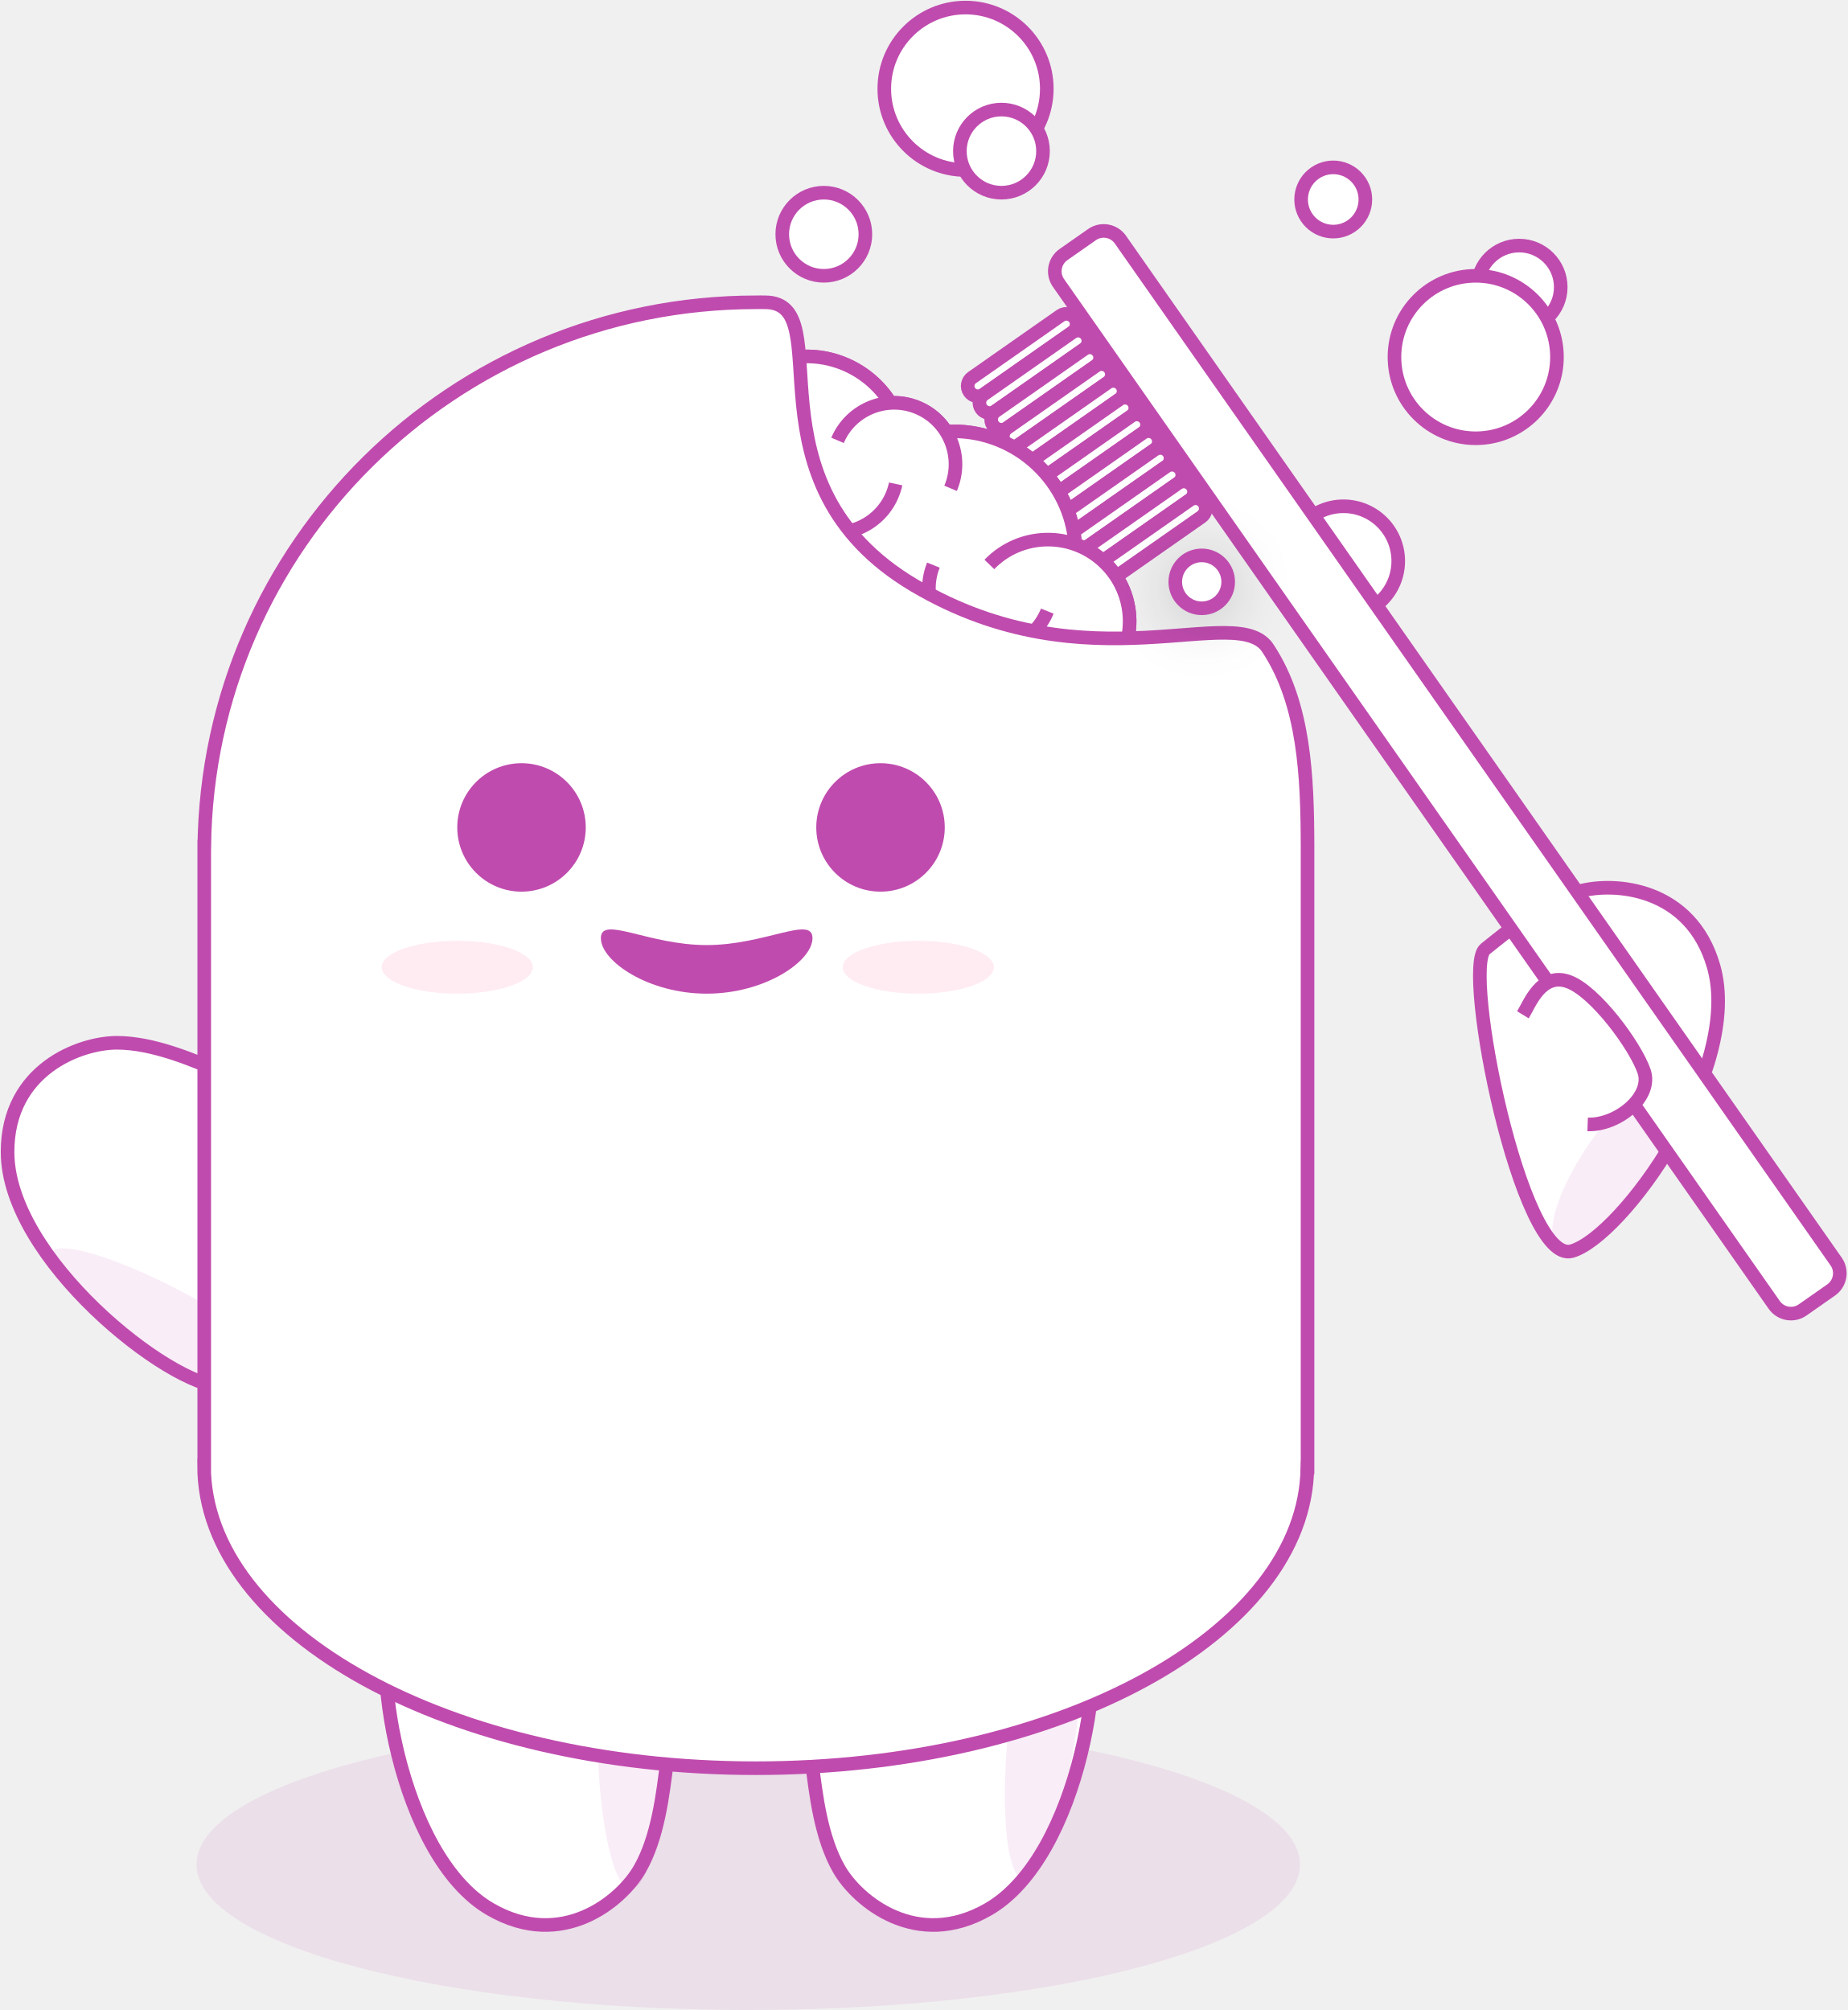
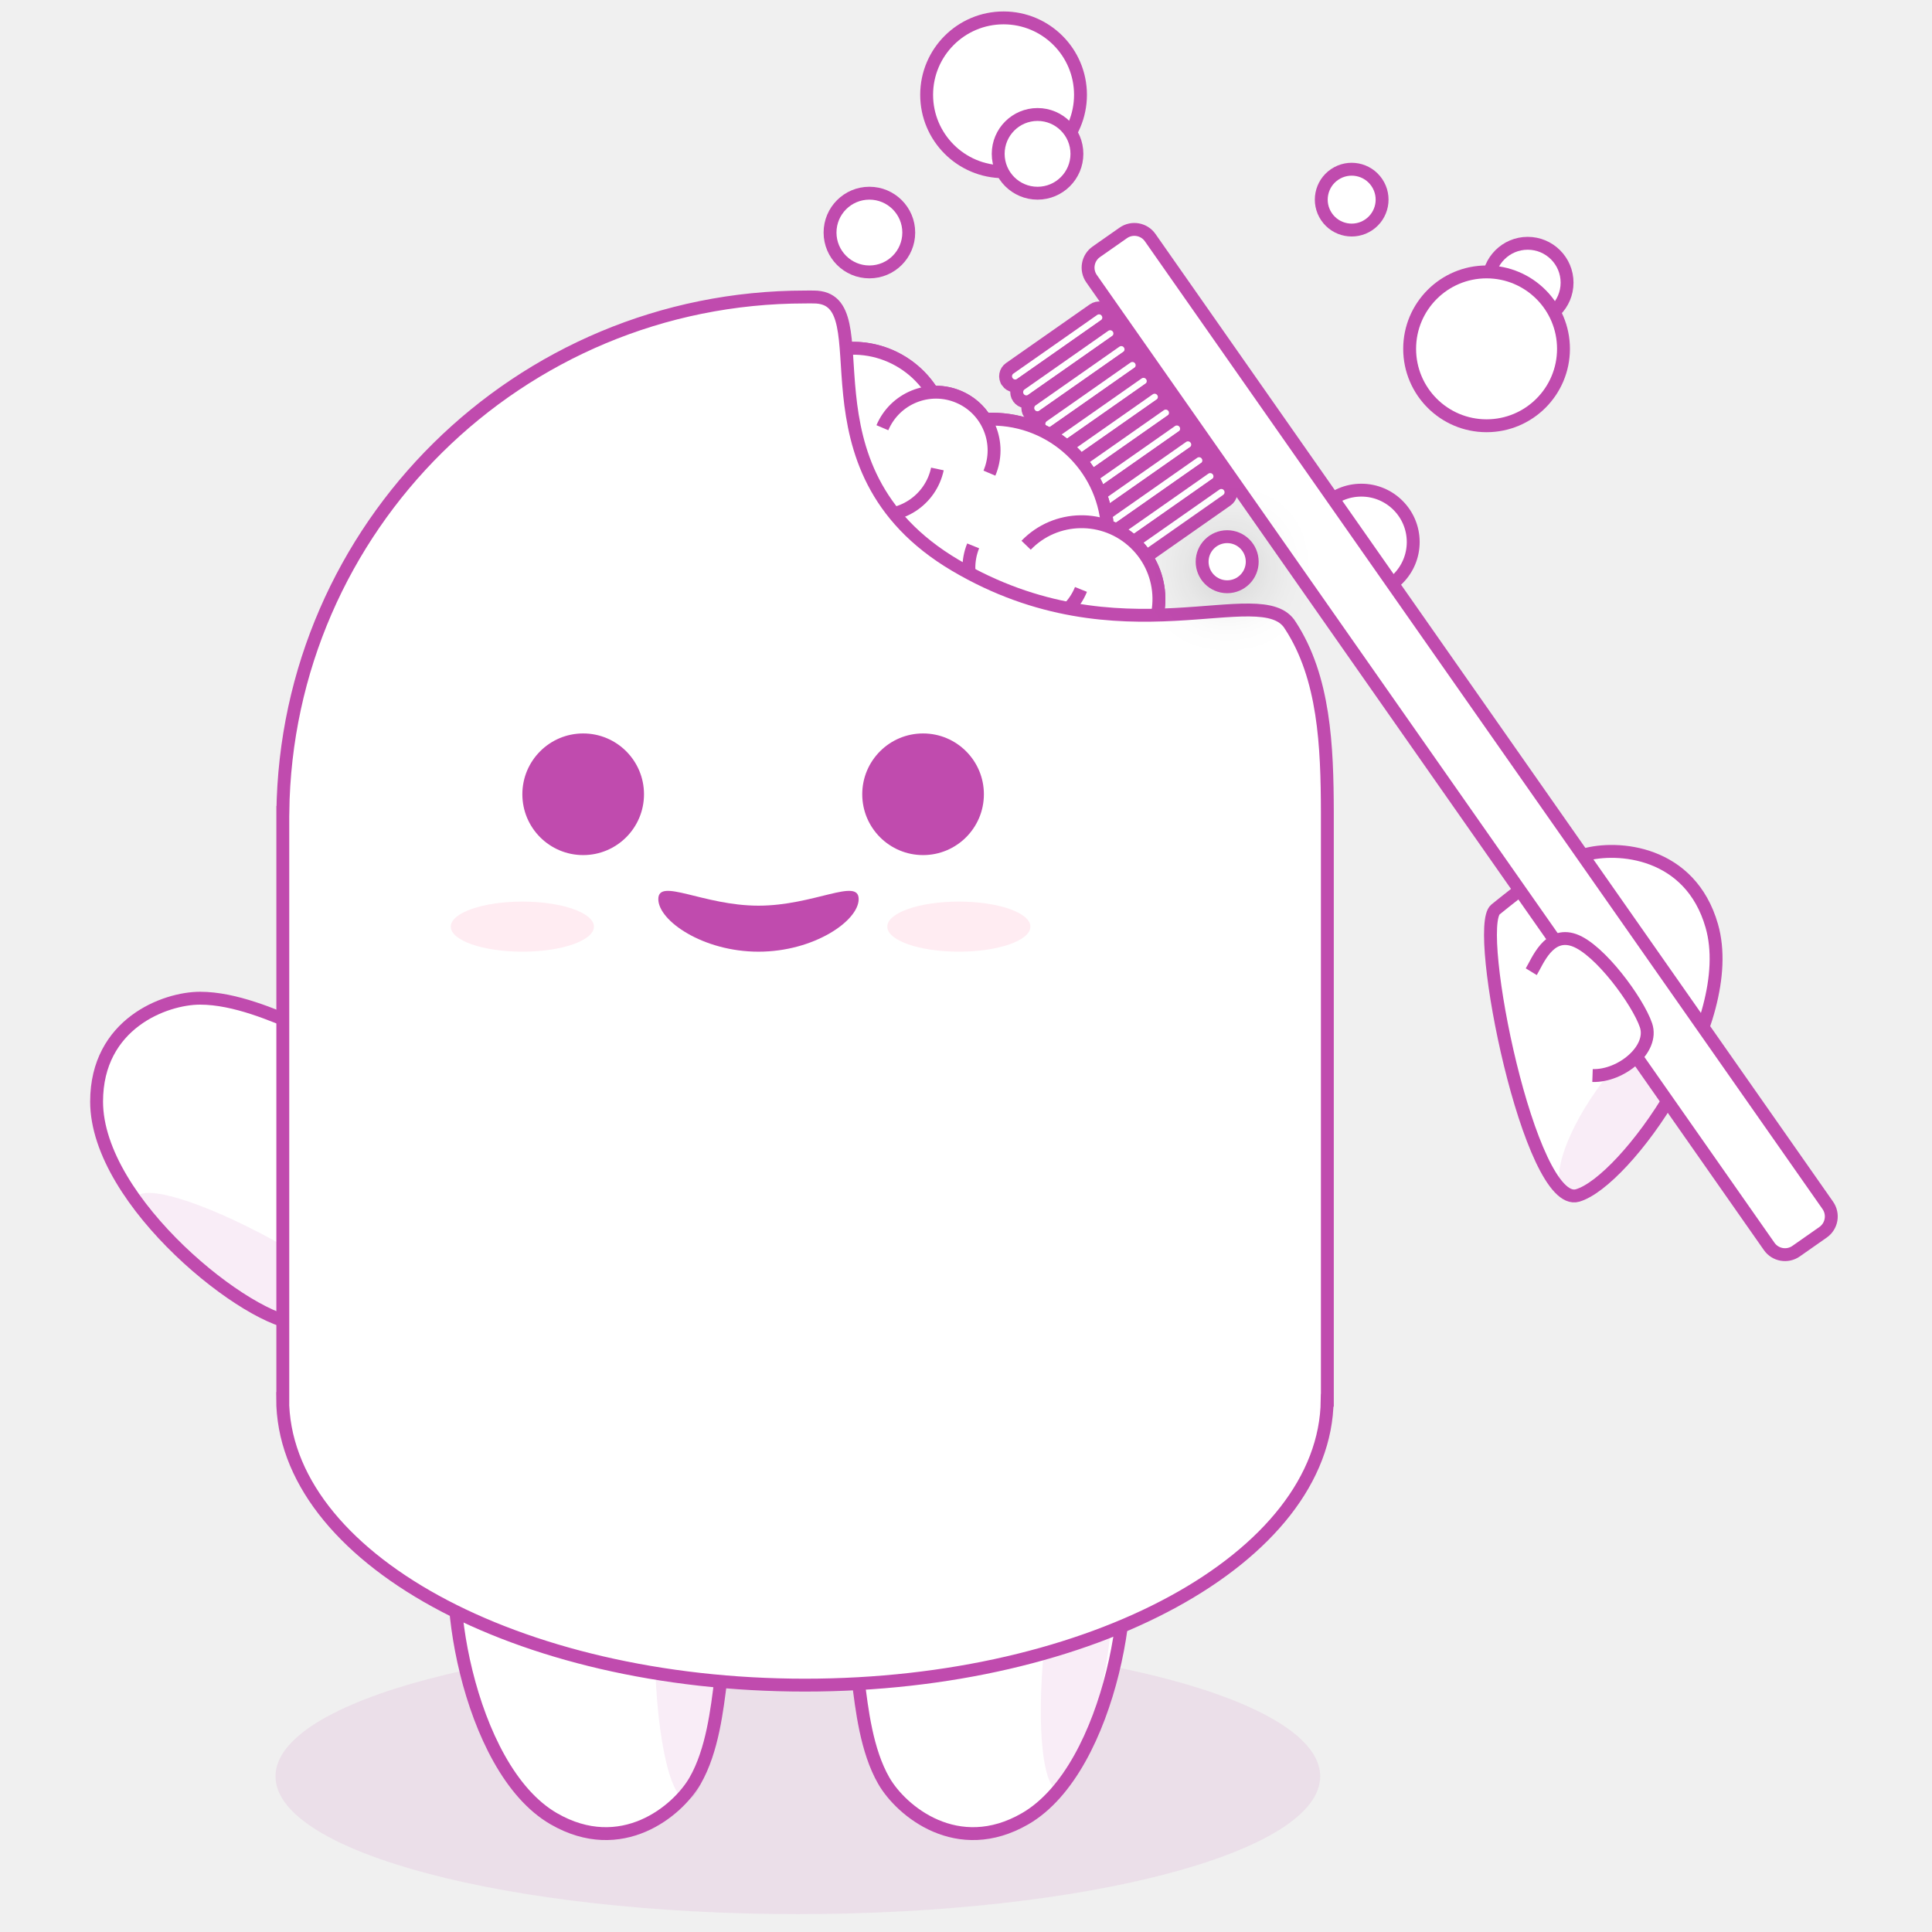
- <svg xmlns="http://www.w3.org/2000/svg" xmlns:xlink="http://www.w3.org/1999/xlink" width="489px" height="532px" viewBox="0 0 489 532" version="1.1">
+ <svg xmlns="http://www.w3.org/2000/svg" xmlns:xlink="http://www.w3.org/1999/xlink" width="540px" height="540px" viewBox="0 0 540 540" version="1.1">
  <defs>
    <circle id="path-1" cx="316" cy="152" r="7" />
    <filter x="-180.7%" y="-166.4%" width="461.4%" height="461.4%" filterUnits="objectBoundingBox" id="filter-2">
      <feMorphology radius="1.8" operator="dilate" in="SourceAlpha" result="shadowSpreadOuter1" />
      <feOffset dx="0" dy="2" in="shadowSpreadOuter1" result="shadowOffsetOuter1" />
      <feGaussianBlur stdDeviation="7.5" in="shadowOffsetOuter1" result="shadowBlurOuter1" />
      <feComposite in="shadowBlurOuter1" in2="SourceAlpha" operator="out" result="shadowBlurOuter1" />
      <feColorMatrix values="0 0 0 0 0   0 0 0 0 0   0 0 0 0 0  0 0 0 0.165 0" type="matrix" in="shadowBlurOuter1" />
    </filter>
  </defs>
  <g id="Page-1" stroke="none" stroke-width="1" fill="none" fill-rule="evenodd">
    <g id="mascot-brushing">
-       <g id="lobi-clean" transform="translate(2, 2)">
+       <g id="lobi-clean" transform="translate(27, 5)">
        <path d="M400.44,324.196 C414.316,324.196 457.283,290.342 457.283,262.09 C457.283,240.275 438.133,233.196 428.369,233.196 C418.604,233.196 407.844,237.926 400.44,241.029 C393.036,244.133 386.563,324.196 400.44,324.196 Z" id="Oval-13-Copy-18" stroke="#C04BAE" stroke-width="3.6" fill="#FFFFFF" transform="translate(424.7825, 278.6956) rotate(-16) translate(-424.7825, -278.6956) " />
        <ellipse id="Oval-19-Copy-5" fill="#C04BAE" opacity="0.1" transform="translate(426.4325, 305.0984) rotate(-55) translate(-426.4325, -305.0984) " cx="426.433" cy="305.098" rx="28" ry="9" />
        <circle id="Oval-11-Copy-51" stroke="#C04BAE" stroke-width="3.6" fill="#FFFFFF" cx="353.5" cy="146.5" r="14.5" />
        <circle id="Oval-11-Copy-52" stroke="#C04BAE" stroke-width="3.6" fill="#FFFFFF" transform="translate(350.8, 50.79996) rotate(-34) translate(-350.8, -50.79996) " cx="350.8" cy="50.8" r="8.5" />
        <rect id="Rectangle-18-Copy-2" stroke="#C04BAE" stroke-width="3.6" fill="#FFFFFF" transform="translate(380.9863, 202.4012) rotate(55) translate(-380.9863, -202.4012) " x="210.486" y="192.401" width="341" height="20" rx="5.4" />
        <path d="M418.78,295.564 C426.758,295.564 435.728,287.614 433.226,281.011 C430.723,274.409 419.542,260.206 412.322,257.941 C405.102,255.675 402.298,264.255 400.653,267.167" id="Oval-14-Copy-2" stroke="#C04BAE" stroke-width="3.6" fill="#FFFFFF" transform="translate(417.153, 276.5643) rotate(2) translate(-417.153, -276.5643) " />
-         <g id="Group-9-Copy-2" transform="translate(285.5668, 116.3732) rotate(-35) translate(-285.5668, -116.3732) translate(268.5668, 83.87324)" stroke="#C04BAE" stroke-width="3.6" fill="#FFFFFF">
+         <g id="Group-9-Copy-2" transform="translate(285.5668, 116.3732) rotate(-35) translate(-285.5668, -116.3732) translate(268.5668, 83.87324)" fill="#FFFFFF" stroke="#C04BAE" stroke-width="3.6">
          <rect id="Rectangle-19" x="-1.8189894e-12" y="0" width="34" height="5.417" rx="2.708" />
          <rect id="Rectangle-19-Copy" x="-1.8189894e-12" y="5.417" width="34" height="5.417" rx="2.708" />
          <rect id="Rectangle-19-Copy-2" x="-9.09494702e-13" y="10.833" width="34" height="5.417" rx="2.708" />
          <rect id="Rectangle-19-Copy-3" x="-9.09494702e-13" y="16.25" width="34" height="5.417" rx="2.708" />
          <rect id="Rectangle-19-Copy-4" x="-2.72848411e-12" y="21.667" width="34" height="5.417" rx="2.708" />
          <rect id="Rectangle-19-Copy-5" x="-2.72848411e-12" y="27.083" width="34" height="5.417" rx="2.708" />
          <rect id="Rectangle-19-Copy-6" x="-2.72848411e-12" y="32.5" width="34" height="5.417" rx="2.708" />
          <rect id="Rectangle-19-Copy-7" x="-2.72848411e-12" y="37.917" width="34" height="5.417" rx="2.708" />
          <rect id="Rectangle-19-Copy-8" x="0" y="43.333" width="34" height="5.417" rx="2.708" />
          <rect id="Rectangle-19-Copy-9" x="0" y="48.75" width="34" height="5.417" rx="2.708" />
          <rect id="Rectangle-19-Copy-10" x="-2.72848411e-12" y="54.167" width="34" height="5.417" rx="2.708" />
          <rect id="Rectangle-19-Copy-11" x="-7.49400542e-13" y="59.583" width="34" height="5.417" rx="2.708" />
        </g>
        <ellipse id="Oval-19-Copy" fill="#C04BAE" opacity="0.1" cx="196" cy="491.5" rx="146" ry="38.5" />
-         <g id="Group-11-Copy-3" transform="translate(180, 87)" stroke="#C04BAE" stroke-width="3.6" fill="#FFFFFF">
+         <g id="Group-11-Copy-3" transform="translate(180, 87)" fill="#FFFFFF" stroke="#C04BAE" stroke-width="3.6">
          <ellipse id="Oval-11-Copy-15" cx="70.2" cy="57.492" rx="32.4" ry="32.339" />
          <path d="M68.342,25.205 C68.957,25.17 69.576,25.153 70.2,25.153 C87.272,25.153 101.261,38.332 102.509,55.054 C105.344,56.055 108.014,57.666 110.319,59.892 C118.9,68.178 119.151,81.84 110.88,90.405 C102.609,98.97 88.947,99.195 80.366,90.909 L80.317,88.223 C77.133,89.266 73.733,89.831 70.2,89.831 C52.306,89.831 37.8,75.352 37.8,57.492 C37.8,57.039 37.809,56.588 37.828,56.14 L37.371,56.872 C23.352,60.108 9.359,51.346 6.117,37.301 C2.874,23.256 11.61,9.246 25.629,6.01 C36.767,3.438 47.888,8.441 53.615,17.649 C56.048,17.498 58.552,17.895 60.948,18.912 C64.118,20.257 66.638,22.493 68.342,25.205 Z" id="Combined-Shape" />
          <path d="M95.342,96.959 C107.272,96.959 116.942,87.307 116.942,75.4 C116.942,63.493 107.272,53.841 95.342,53.841 C83.413,53.841 73.742,63.493 73.742,75.4" id="Oval-11-Copy-14" transform="translate(95.34236, 75.4001) rotate(44) translate(-95.34236, -75.4001) " />
          <path d="M31.5,57.492 C45.915,57.492 57.6,45.828 57.6,31.441 C57.6,17.053 45.915,5.39 31.5,5.39 C17.085,5.39 5.4,17.053 5.4,31.441" id="Oval-11-Copy-17" transform="translate(31.5, 31.44068) rotate(-103) translate(-31.5, -31.44068) " />
          <path d="M49.627,42.655 C58.619,42.655 65.908,35.38 65.908,26.405 C65.908,17.43 58.619,10.155 49.627,10.155" id="Oval-11-Copy-16" transform="translate(57.7675, 26.40506) rotate(-67) translate(-57.7675, -26.40506) " />
          <path d="M29.277,59.916 C38.269,59.916 45.558,52.64 45.558,43.665 C45.558,34.69 38.269,27.415 29.277,27.415" id="Oval-11-Copy-45" transform="translate(37.41774, 43.66524) rotate(102) translate(-37.41774, -43.66524) " />
          <path d="M68.877,90.458 C77.869,90.458 85.158,83.182 85.158,74.208 C85.158,65.233 77.869,57.957 68.877,57.957" id="Oval-11-Copy-45" transform="translate(77.01774, 74.20762) rotate(112) translate(-77.01774, -74.20762) " />
        </g>
        <g id="Group-3" transform="translate(0, 274)">
          <path d="M8.157,91 C22.034,91 65,57.147 65,28.895 C65,7.079 45.851,0 36.086,0 C26.322,1.67411712e-15 15.561,4.73 8.157,7.834 C0.753,10.937 -5.72,91 8.157,91 Z" id="Oval-13-Copy-19" stroke="#C04BAE" stroke-width="3.6" fill="#FFFFFF" transform="translate(32.5, 45.5) scale(-1, 1) translate(-32.5, -45.5) " />
          <ellipse id="Oval-19-Copy-2" fill="#C04BAE" opacity="0.1" transform="translate(49.5, 78) rotate(30) translate(-49.5, -78) " cx="49.5" cy="78" rx="44.5" ry="9" />
        </g>
        <path d="M233.311,512.396 C247.188,512.396 290.154,478.542 290.154,450.291 C290.154,428.475 271.005,421.396 261.24,421.396 C251.476,421.396 240.715,426.126 233.311,429.229 C225.907,432.333 219.434,512.396 233.311,512.396 Z" id="Oval-13-Copy-20" stroke="#C04BAE" stroke-width="3.6" fill="#FFFFFF" transform="translate(257.6542, 466.8958) scale(-1, 1) rotate(-240) translate(-257.6542, -466.8958) " />
        <path d="M105.311,512.396 C119.188,512.396 162.154,478.542 162.154,450.291 C162.154,428.475 143.005,421.396 133.24,421.396 C123.476,421.396 112.715,426.126 105.311,429.229 C97.907,432.333 91.434,512.396 105.311,512.396 Z" id="Oval-13-Copy-22" stroke="#C04BAE" stroke-width="3.6" fill="#FFFFFF" transform="translate(129.6542, 466.8958) rotate(-240) translate(-129.6542, -466.8958) " />
        <ellipse id="Oval-19-Copy-3" fill="#C04BAE" opacity="0.1" transform="translate(165, 453.5) rotate(-270) translate(-165, -453.5) " cx="165" cy="453.5" rx="44.5" ry="9" />
        <ellipse id="Oval-19-Copy-4" fill="#C04BAE" opacity="0.1" transform="translate(274.3561, 451.2651) rotate(-263) translate(-274.3561, -451.2651) " cx="274.356" cy="451.265" rx="44.5" ry="9" />
-         <path d="M343.953,386.374 L344,386.374 L344,222.05 C343.959,203.505 343.186,184.385 333.64,169.785 C325.673,156.718 286.263,180.348 239.988,152.991 C193.713,125.634 220.694,78.013 200.449,78.013 C199.261,77.984 199.218,78.013 198.022,78.013 C118.003,78.013 53.021,142.336 52.055,222.05 L52.045,222.05 L52.045,385.879 L52,385.879 C52,430.129 117.356,466 197.978,466 C278.298,466 343.467,430.396 343.953,386.374 Z" id="Combined-Shape" stroke="#C04BAE" stroke-width="3.6" fill="#FFFFFF" />
+         <path d="M343.953,386.374 C343.467,430.396 278.298,466 197.978,466 C117.356,466 52,430.129 52,385.879 L52.045,385.879 L52.045,222.05 L52.055,222.05 C53.021,142.336 118.003,78.013 198.022,78.013 C199.218,78.013 199.261,77.984 200.449,78.013 C220.694,78.013 193.713,125.634 239.988,152.991 C286.263,180.348 325.673,156.718 333.64,169.785 C343.186,184.385 343.959,203.505 343.998,222.05 L344,386.374 L343.953,386.374 Z" id="Combined-Shape" stroke="#C04BAE" stroke-width="3.6" fill="#FFFFFF" />
        <ellipse id="Oval-12-Copy-8" fill="#FF3D7B" opacity="0.1" cx="241" cy="254" rx="20" ry="7" />
        <ellipse id="Oval-12-Copy-9" fill="#FF3D7B" opacity="0.1" cx="119" cy="254" rx="20" ry="7" />
        <circle id="Oval-11-Copy-23" fill="#C04BAE" cx="231" cy="217" r="17" />
        <circle id="Oval-11-Copy-37" stroke="#C04BAE" stroke-width="3.6" fill="#FFFFFF" cx="253.5" cy="21.5" r="21.5" />
        <circle id="Oval-11-Copy-38" stroke="#C04BAE" stroke-width="3.6" fill="#FFFFFF" cx="400" cy="74" r="11" />
        <circle id="Oval-11-Copy-39" stroke="#C04BAE" stroke-width="3.6" fill="#FFFFFF" cx="388.5" cy="92.5" r="21.5" />
        <circle id="Oval-11-Copy-40" stroke="#C04BAE" stroke-width="3.6" fill="#FFFFFF" cx="263" cy="38" r="11" />
        <circle id="Oval-11-Copy-41" stroke="#C04BAE" stroke-width="3.6" fill="#FFFFFF" cx="216" cy="60" r="11" />
        <g id="Oval-11-Copy-42">
          <use fill="black" fill-opacity="1" filter="url(#filter-2)" xlink:href="#path-1" />
          <use stroke="#C04BAE" stroke-width="3.6" fill="#FFFFFF" fill-rule="evenodd" xlink:href="#path-1" />
        </g>
        <circle id="Oval-11-Copy-44" fill="#C04BAE" cx="136" cy="217" r="17" />
        <path d="M185,261 C200.464,261 213,252.389 213,246.3 C213,240.211 200.464,248.138 185,248.138 C169.536,248.138 157,240.211 157,246.3 C157,252.389 169.536,261 185,261 Z" id="Oval-18" fill="#C04BAE" />
      </g>
    </g>
  </g>
</svg>
